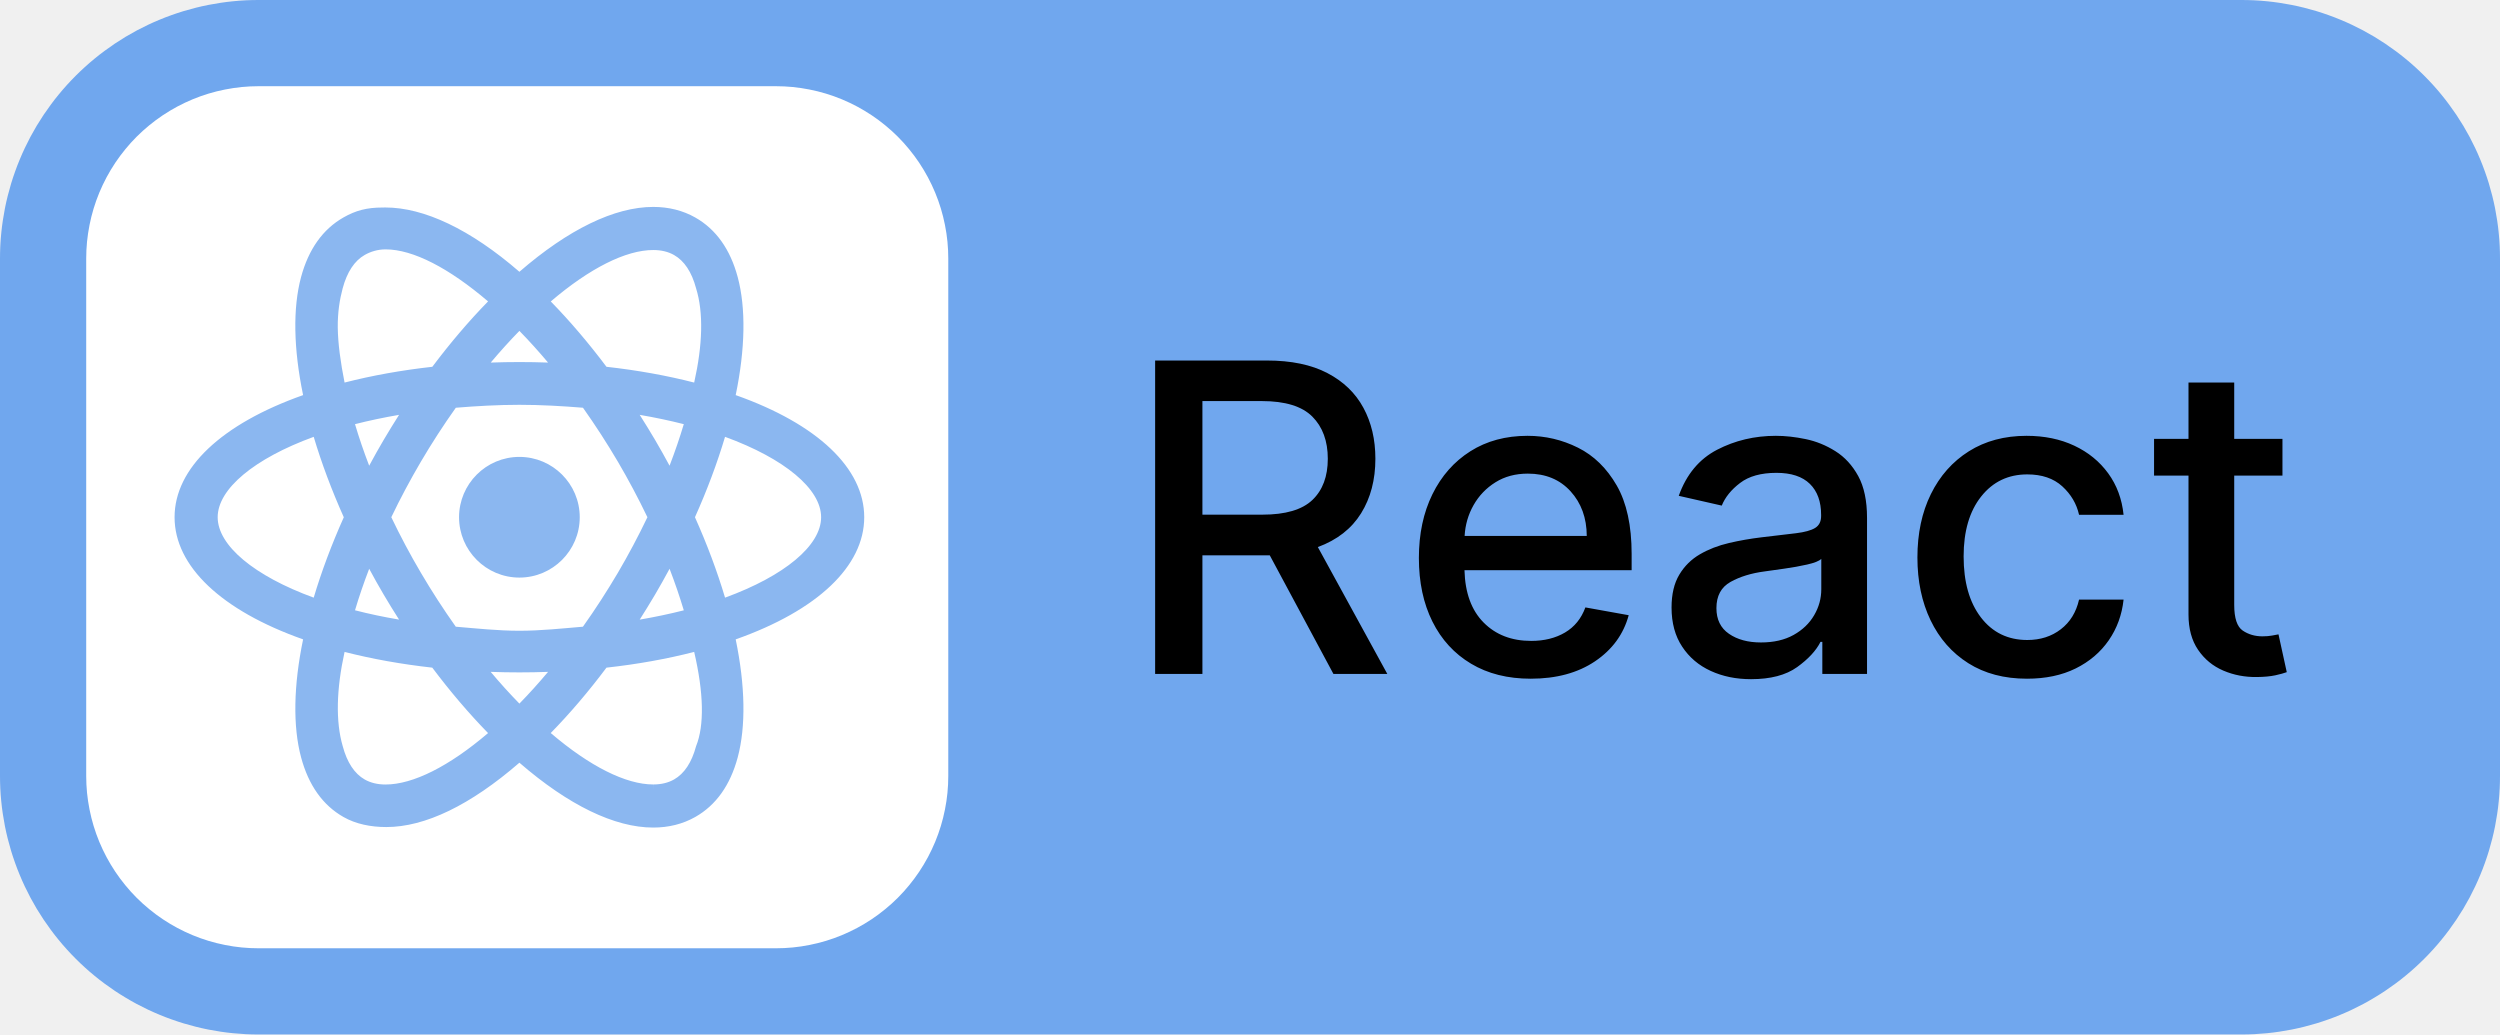
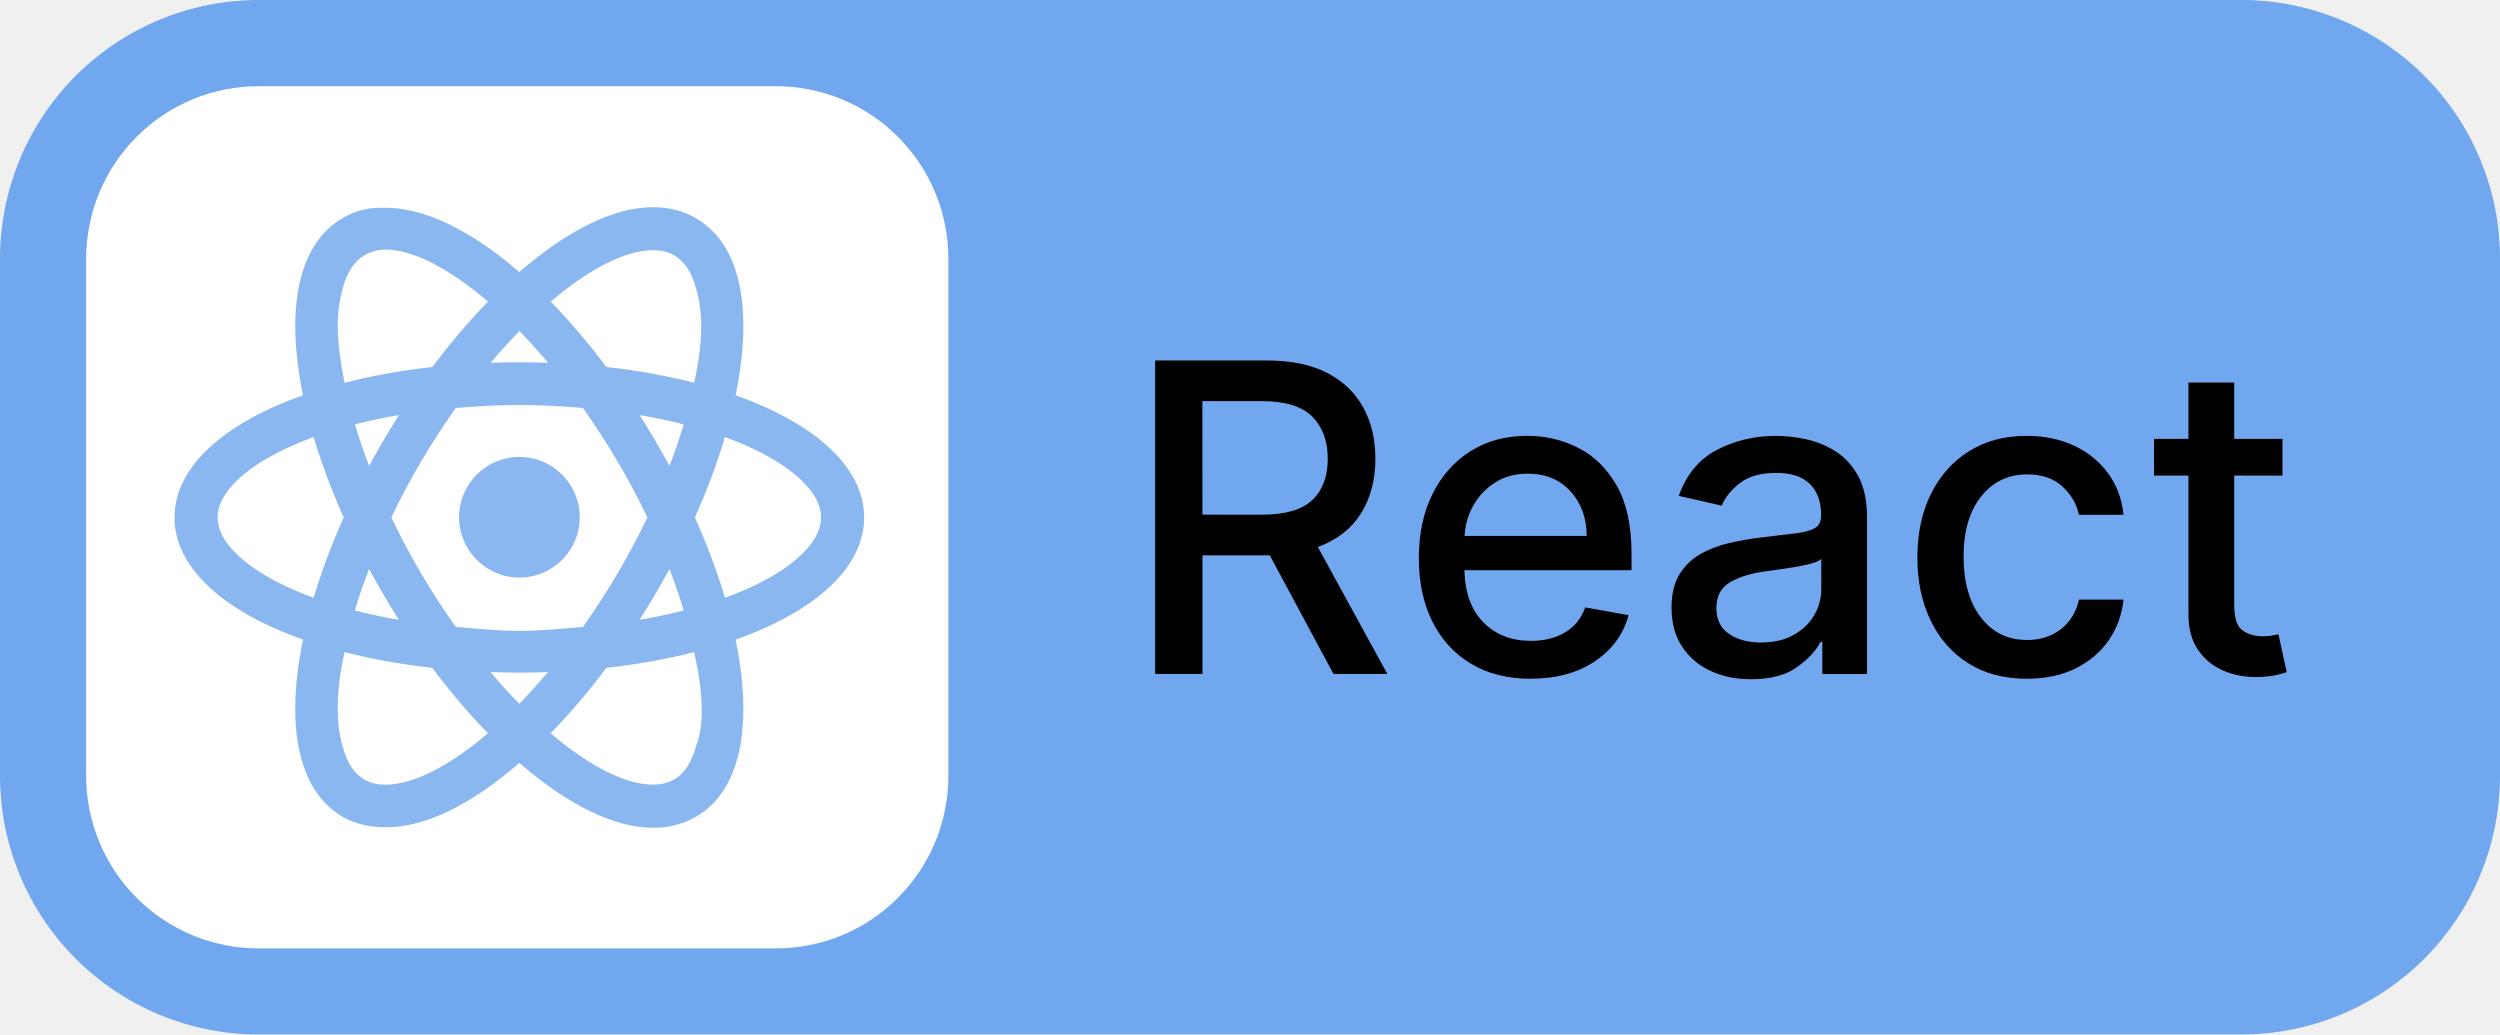
- <svg xmlns="http://www.w3.org/2000/svg" xmlns:xlink="http://www.w3.org/1999/xlink" width="58px" height="24px" viewBox="0 0 58 24" version="1.1">
-   <defs>
-     <path d="M0 0L16 0L16 16L0 16L0 0Z" id="path_1" />
-     <clipPath id="mask_1">
-       <use xlink:href="#path_1" />
-     </clipPath>
-   </defs>
-   <g id="Group-53">
-     <g id="Group-46-Copy-5">
-       <path d="M5.999 0L52.001 0Q52.148 0 52.295 0.007Q52.442 0.014 52.589 0.029Q52.736 0.043 52.881 0.065Q53.027 0.087 53.171 0.115Q53.316 0.144 53.459 0.18Q53.602 0.216 53.742 0.258Q53.883 0.301 54.022 0.351Q54.161 0.4 54.297 0.457Q54.433 0.513 54.566 0.576Q54.699 0.639 54.829 0.708Q54.959 0.778 55.085 0.853Q55.211 0.929 55.334 1.011Q55.456 1.093 55.575 1.181Q55.693 1.268 55.807 1.362Q55.921 1.455 56.03 1.554Q56.139 1.653 56.243 1.757Q56.347 1.861 56.446 1.97Q56.545 2.079 56.638 2.193Q56.732 2.307 56.819 2.425Q56.907 2.544 56.989 2.666Q57.071 2.789 57.147 2.915Q57.222 3.041 57.292 3.171Q57.361 3.301 57.424 3.434Q57.487 3.567 57.543 3.703Q57.6 3.839 57.649 3.978Q57.699 4.117 57.742 4.258Q57.784 4.399 57.82 4.541Q57.856 4.684 57.885 4.829Q57.913 4.973 57.935 5.119Q57.957 5.264 57.971 5.411Q57.986 5.558 57.993 5.705Q58 5.852 58 5.999L58 18.001Q58 18.148 57.993 18.295Q57.986 18.442 57.971 18.589Q57.957 18.736 57.935 18.881Q57.913 19.027 57.885 19.171Q57.856 19.316 57.82 19.459Q57.784 19.602 57.742 19.742Q57.699 19.883 57.649 20.022Q57.6 20.161 57.543 20.297Q57.487 20.433 57.424 20.566Q57.361 20.699 57.292 20.829Q57.222 20.959 57.147 21.085Q57.071 21.211 56.989 21.334Q56.907 21.456 56.819 21.575Q56.732 21.693 56.638 21.807Q56.545 21.921 56.446 22.03Q56.347 22.139 56.243 22.243Q56.139 22.347 56.03 22.446Q55.921 22.545 55.807 22.638Q55.693 22.732 55.575 22.819Q55.456 22.907 55.334 22.989Q55.211 23.071 55.085 23.146Q54.959 23.222 54.829 23.292Q54.699 23.361 54.566 23.424Q54.433 23.487 54.297 23.543Q54.161 23.6 54.022 23.649Q53.883 23.699 53.742 23.742Q53.602 23.784 53.459 23.82Q53.316 23.856 53.171 23.885Q53.027 23.913 52.881 23.935Q52.736 23.957 52.589 23.971Q52.442 23.985 52.295 23.993Q52.148 24 52.001 24L5.999 24Q5.852 24 5.705 23.993Q5.558 23.985 5.411 23.971Q5.264 23.957 5.119 23.935Q4.973 23.913 4.829 23.885Q4.684 23.856 4.541 23.82Q4.399 23.784 4.258 23.742Q4.117 23.699 3.978 23.649Q3.839 23.6 3.703 23.543Q3.567 23.487 3.434 23.424Q3.301 23.361 3.171 23.292Q3.041 23.222 2.915 23.146Q2.789 23.071 2.666 22.989Q2.544 22.907 2.425 22.819Q2.307 22.732 2.193 22.638Q2.079 22.545 1.97 22.446Q1.861 22.347 1.757 22.243Q1.653 22.139 1.554 22.03Q1.455 21.921 1.362 21.807Q1.268 21.693 1.181 21.575Q1.093 21.456 1.011 21.334Q0.929 21.211 0.853 21.085Q0.778 20.959 0.708 20.829Q0.639 20.699 0.576 20.566Q0.513 20.433 0.457 20.297Q0.4 20.161 0.351 20.022Q0.301 19.883 0.258 19.742Q0.216 19.602 0.18 19.459Q0.144 19.316 0.115 19.171Q0.087 19.027 0.065 18.881Q0.043 18.736 0.029 18.589Q0.014 18.442 0.007 18.295Q0 18.148 0 18.001L0 5.999Q0 5.852 0.007 5.705Q0.014 5.558 0.029 5.411Q0.043 5.264 0.065 5.119Q0.087 4.973 0.115 4.829Q0.144 4.684 0.18 4.541Q0.216 4.399 0.258 4.258Q0.301 4.117 0.351 3.978Q0.4 3.839 0.457 3.703Q0.513 3.567 0.576 3.434Q0.639 3.301 0.708 3.171Q0.778 3.041 0.853 2.915Q0.929 2.789 1.011 2.666Q1.093 2.544 1.181 2.425Q1.268 2.307 1.362 2.193Q1.455 2.079 1.554 1.97Q1.653 1.861 1.757 1.757Q1.861 1.653 1.97 1.554Q2.079 1.455 2.193 1.362Q2.307 1.268 2.425 1.181Q2.544 1.093 2.666 1.011Q2.789 0.929 2.915 0.853Q3.041 0.778 3.171 0.708Q3.301 0.639 3.434 0.576Q3.567 0.513 3.703 0.457Q3.839 0.4 3.978 0.351Q4.117 0.301 4.258 0.258Q4.399 0.216 4.541 0.18Q4.684 0.144 4.829 0.115Q4.973 0.087 5.119 0.065Q5.264 0.043 5.411 0.029Q5.558 0.014 5.705 0.007Q5.852 0 5.999 0Z" id="Rectangle" fill="#70A7EE" fill-rule="evenodd" stroke="none" />
-       <path d="M5.999 2L18.001 2Q18.198 2 18.393 2.019Q18.588 2.039 18.781 2.077Q18.974 2.115 19.162 2.172Q19.35 2.229 19.531 2.304Q19.713 2.38 19.886 2.472Q20.059 2.565 20.223 2.674Q20.386 2.783 20.538 2.908Q20.69 3.032 20.829 3.171Q20.968 3.31 21.092 3.462Q21.217 3.614 21.326 3.777Q21.435 3.941 21.528 4.114Q21.62 4.287 21.696 4.469Q21.771 4.65 21.828 4.838Q21.885 5.026 21.923 5.219Q21.962 5.412 21.981 5.607Q22 5.803 22 5.999L22 18.001Q22 18.198 21.981 18.393Q21.962 18.588 21.923 18.781Q21.885 18.974 21.828 19.162Q21.771 19.35 21.696 19.531Q21.62 19.713 21.528 19.886Q21.435 20.059 21.326 20.223Q21.217 20.386 21.092 20.538Q20.968 20.69 20.829 20.829Q20.69 20.968 20.538 21.092Q20.386 21.217 20.223 21.326Q20.059 21.435 19.886 21.528Q19.713 21.62 19.531 21.696Q19.35 21.771 19.162 21.828Q18.974 21.885 18.781 21.923Q18.588 21.962 18.393 21.981Q18.198 22 18.001 22L5.999 22Q5.803 22 5.607 21.981Q5.412 21.962 5.219 21.923Q5.026 21.885 4.838 21.828Q4.65 21.771 4.469 21.696Q4.287 21.62 4.114 21.528Q3.941 21.435 3.777 21.326Q3.614 21.217 3.462 21.092Q3.31 20.968 3.171 20.829Q3.032 20.69 2.908 20.538Q2.783 20.386 2.674 20.223Q2.565 20.059 2.472 19.886Q2.38 19.713 2.304 19.531Q2.229 19.35 2.172 19.162Q2.115 18.974 2.077 18.781Q2.039 18.588 2.019 18.393Q2 18.198 2 18.001L2 5.999Q2 5.803 2.019 5.607Q2.039 5.412 2.077 5.219Q2.115 5.026 2.172 4.838Q2.229 4.65 2.304 4.469Q2.38 4.287 2.472 4.114Q2.565 3.941 2.674 3.777Q2.783 3.614 2.908 3.462Q3.032 3.31 3.171 3.171Q3.31 3.032 3.462 2.908Q3.614 2.783 3.777 2.674Q3.941 2.565 4.114 2.472Q4.287 2.38 4.469 2.304Q4.65 2.229 4.838 2.172Q5.026 2.115 5.219 2.077Q5.412 2.039 5.607 2.019Q5.803 2 5.999 2Z" id="Rectangle-2" fill="#FFFFFF" fill-rule="evenodd" stroke="none" />
-       <g id="React" transform="translate(26 6)">
-         <path d="M0.799 9.636L0.799 2.364L3.391 2.364Q4.237 2.364 4.794 2.655Q5.352 2.946 5.63 3.459Q5.909 3.972 5.909 4.643Q5.909 5.375 5.577 5.909Q5.245 6.444 4.574 6.692L6.186 9.636L4.936 9.636L3.459 6.884L1.896 6.884L1.896 9.636L0.799 9.636ZM26.953 5.034L26.953 4.182L25.834 4.182L25.834 2.875L24.773 2.875L24.773 4.182L23.974 4.182L23.974 5.034L24.773 5.034L24.773 8.255Q24.773 8.749 24.995 9.075Q25.217 9.402 25.581 9.558Q25.945 9.714 26.364 9.707Q26.616 9.704 26.788 9.667Q26.96 9.629 27.053 9.594L26.861 8.717Q26.808 8.727 26.712 8.745Q26.616 8.763 26.488 8.763Q26.229 8.763 26.032 8.63Q25.834 8.496 25.834 8.035L25.834 5.034L26.953 5.034ZM1.896 5.94L3.288 5.94Q4.091 5.94 4.448 5.599Q4.805 5.258 4.805 4.643Q4.805 4.026 4.446 3.665Q4.087 3.305 3.274 3.305L1.896 3.305L1.896 5.94ZM9.513 9.746Q8.711 9.746 8.129 9.398Q7.546 9.05 7.232 8.42Q6.918 7.79 6.918 6.945Q6.918 6.107 7.232 5.467Q7.546 4.828 8.113 4.469Q8.679 4.111 9.439 4.111Q10.057 4.111 10.609 4.386Q11.161 4.661 11.508 5.263Q11.854 5.865 11.854 6.852L11.854 7.229L7.976 7.229Q7.997 8.017 8.42 8.443Q8.842 8.869 9.524 8.869Q9.979 8.869 10.309 8.674Q10.639 8.479 10.781 8.092L11.786 8.273Q11.605 8.937 11.005 9.342Q10.405 9.746 9.513 9.746ZM13.688 9.565Q14.105 9.757 14.624 9.757Q15.302 9.757 15.693 9.477Q16.083 9.196 16.236 8.891L16.278 8.891L16.278 9.636L17.315 9.636L17.315 6.014Q17.315 5.418 17.111 5.045Q16.907 4.672 16.582 4.468Q16.257 4.263 15.891 4.187Q15.526 4.111 15.199 4.111Q14.46 4.111 13.837 4.434Q13.214 4.757 12.947 5.503L13.945 5.73Q14.062 5.439 14.37 5.205Q14.677 4.97 15.213 4.97Q15.728 4.97 15.989 5.226Q16.25 5.482 16.25 5.947L16.25 5.972Q16.25 6.163 16.11 6.249Q15.97 6.334 15.666 6.371Q15.362 6.408 14.872 6.465Q14.485 6.511 14.112 6.598Q13.739 6.685 13.439 6.859Q13.139 7.033 12.96 7.332Q12.78 7.63 12.78 8.095Q12.78 8.631 13.026 9.002Q13.271 9.374 13.688 9.565ZM21.026 9.746Q20.234 9.746 19.664 9.386Q19.095 9.026 18.789 8.39Q18.484 7.754 18.484 6.934Q18.484 6.099 18.796 5.464Q19.109 4.828 19.679 4.469Q20.249 4.111 21.016 4.111Q21.637 4.111 22.124 4.34Q22.61 4.569 22.91 4.981Q23.21 5.393 23.267 5.943L22.234 5.943Q22.148 5.56 21.845 5.283Q21.541 5.006 21.033 5.006Q20.369 5.006 19.963 5.519Q19.556 6.032 19.556 6.909Q19.556 7.8 19.957 8.324Q20.359 8.848 21.033 8.848Q21.488 8.848 21.811 8.599Q22.134 8.351 22.234 7.911L23.267 7.911Q23.21 8.44 22.923 8.855Q22.635 9.271 22.154 9.509Q21.673 9.746 21.026 9.746ZM7.979 6.433L10.813 6.433Q10.81 5.808 10.437 5.398Q10.064 4.988 9.446 4.988Q9.016 4.988 8.695 5.189Q8.374 5.389 8.187 5.718Q8.001 6.046 7.979 6.433ZM15.611 8.731Q15.298 8.905 14.854 8.905Q14.403 8.905 14.112 8.704Q13.821 8.504 13.821 8.109Q13.821 7.683 14.149 7.5Q14.478 7.317 14.94 7.257Q15.114 7.232 15.394 7.193Q15.675 7.154 15.927 7.097Q16.179 7.04 16.254 6.966L16.254 7.669Q16.254 7.992 16.088 8.274Q15.923 8.557 15.611 8.731Z" />
-       </g>
-     </g>
-     <g id="React-icon-2" transform="translate(4.050049 4)">
-       <path d="M0 0L16 0L16 16L0 16L0 0Z" id="Background" fill="none" fill-rule="evenodd" stroke="none" />
-       <g clip-path="url(#mask_1)">
-         <path d="M9.3 8C9.3 8.719 8.719 9.3 8 9.3C7.281 9.3 6.7 8.719 6.7 8C6.7 7.281 7.281 6.7 8 6.7C8.719 6.7 9.3 7.281 9.3 8L9.3 8Z" id="Shape" fill="#8BB7F0" fill-rule="evenodd" stroke="none" />
-         <path d="M8 9.4C7.228 9.4 6.6 8.772 6.6 8C6.6 7.228 7.228 6.6 8 6.6C8.772 6.6 9.4 7.228 9.4 8C9.4 8.772 8.772 9.4 8 9.4L8 9.4ZM8 6.8C7.338 6.8 6.8 7.338 6.8 8C6.8 8.662 7.338 9.2 8 9.2C8.662 9.2 9.2 8.662 9.2 8C9.2 7.338 8.662 6.8 8 6.8L8 6.8Z" id="Shape" fill="#8BB7F0" fill-rule="evenodd" stroke="none" />
-         <g id="Group" transform="translate(0 0.8005371)">
-           <path d="M4.895 14.3C4.553 14.3 4.241 14.222 3.968 14.067C3.512 13.809 3.197 13.363 3.031 12.743C2.838 12.022 2.861 11.064 3.098 9.968C1.191 9.312 0.1 8.306 0.1 7.199C0.1 6.093 1.191 5.087 3.097 4.431C2.861 3.335 2.838 2.377 3.031 1.656C3.197 1.036 3.512 0.59 3.968 0.332C4.24 0.177 4.552 0.099 4.894 0.099C5.772 0.099 6.872 0.645 8 1.638C9.128 0.646 10.229 0.1 11.105 0.1C11.447 0.1 11.759 0.179 12.032 0.333C12.487 0.591 12.802 1.036 12.968 1.655C13.162 2.376 13.138 3.335 12.902 4.431C14.809 5.087 15.9 6.093 15.9 7.199C15.9 8.306 14.809 9.312 12.902 9.968C13.138 11.064 13.161 12.022 12.968 12.743C12.802 13.363 12.487 13.808 12.032 14.066C11.759 14.22 11.448 14.299 11.106 14.299C10.228 14.299 9.128 13.753 8 12.761C6.872 13.754 5.772 14.3 4.895 14.3L4.895 14.3ZM3.867 10.201C3.669 11.144 3.647 11.95 3.804 12.536C3.913 12.942 4.1 13.223 4.363 13.371C4.514 13.457 4.693 13.5 4.895 13.5C5.574 13.5 6.467 13.044 7.419 12.213C6.942 11.732 6.476 11.189 6.033 10.595C5.267 10.511 4.539 10.379 3.867 10.201L3.867 10.201ZM8.581 12.212C9.533 13.043 10.427 13.499 11.105 13.499C11.308 13.499 11.487 13.455 11.638 13.37C11.899 13.222 12.087 12.941 12.195 12.537C12.352 11.95 12.33 11.144 12.132 10.201C11.46 10.379 10.731 10.512 9.965 10.595C9.523 11.189 9.058 11.732 8.581 12.212L8.581 12.212ZM7.113 10.678C7.404 11.033 7.701 11.365 8 11.666C8.298 11.365 8.596 11.033 8.886 10.678C8.588 10.692 8.291 10.699 8 10.699C7.709 10.699 7.412 10.692 7.113 10.678L7.113 10.678ZM6.47 9.835C6.969 9.878 7.483 9.899 8 9.899C8.517 9.899 9.031 9.878 9.529 9.835C9.826 9.419 10.11 8.982 10.372 8.536C10.626 8.105 10.864 7.656 11.081 7.199C10.865 6.744 10.626 6.294 10.372 5.862C10.111 5.418 9.827 4.981 9.529 4.563C9.031 4.521 8.517 4.499 8 4.499C7.482 4.499 6.968 4.521 6.471 4.564C6.173 4.981 5.889 5.418 5.627 5.863C5.373 6.294 5.134 6.744 4.918 7.2C5.134 7.655 5.372 8.104 5.627 8.537C5.887 8.98 6.171 9.416 6.47 9.835L6.47 9.835ZM11.498 8.155C11.357 8.424 11.211 8.688 11.061 8.942C10.911 9.198 10.75 9.456 10.584 9.709C11.059 9.636 11.513 9.542 11.938 9.429C11.82 9.019 11.672 8.592 11.498 8.155L11.498 8.155ZM4.061 9.429C4.486 9.542 4.94 9.636 5.414 9.709C5.247 9.454 5.087 9.196 4.937 8.942C4.788 8.689 4.642 8.425 4.501 8.156C4.327 8.591 4.18 9.018 4.061 9.429L4.061 9.429ZM11.963 7.199C12.269 7.878 12.518 8.548 12.705 9.195C14.185 8.674 15.1 7.914 15.1 7.199C15.1 6.485 14.185 5.725 12.705 5.204C12.518 5.851 12.269 6.521 11.963 7.199L11.963 7.199ZM3.294 5.204C1.815 5.725 0.9 6.485 0.9 7.199C0.9 7.914 1.815 8.674 3.295 9.195C3.482 8.548 3.731 7.877 4.036 7.2C3.73 6.522 3.481 5.852 3.294 5.204L3.294 5.204ZM4.061 4.97C4.179 5.381 4.327 5.808 4.501 6.243C4.641 5.975 4.788 5.711 4.937 5.457C5.088 5.201 5.248 4.944 5.415 4.69C4.94 4.763 4.486 4.857 4.061 4.97L4.061 4.97ZM10.584 4.69C10.752 4.945 10.912 5.202 11.062 5.457C11.211 5.71 11.357 5.974 11.499 6.243C11.672 5.808 11.82 5.381 11.939 4.97C11.513 4.857 11.059 4.763 10.584 4.69L10.584 4.69ZM4.894 0.899C4.692 0.899 4.513 0.942 4.363 1.028C4.1 1.176 3.912 1.457 3.804 1.863C3.647 2.45 3.669 3.255 3.867 4.198C4.539 4.02 5.268 3.887 6.034 3.804C6.477 3.21 6.943 2.667 7.419 2.187C6.467 1.355 5.573 0.899 4.894 0.899L4.894 0.899ZM9.966 3.804C10.732 3.887 11.46 4.02 12.132 4.198C12.331 3.255 12.353 2.449 12.195 1.862C12.087 1.458 11.899 1.177 11.637 1.029C11.487 0.943 11.308 0.9 11.105 0.9C10.427 0.9 9.533 1.356 8.581 2.187C9.057 2.666 9.523 3.21 9.966 3.804L9.966 3.804ZM8 3.699C8.291 3.699 8.588 3.707 8.886 3.721C8.596 3.366 8.299 3.035 8 2.733C7.701 3.035 7.404 3.366 7.114 3.721C7.412 3.707 7.709 3.699 8 3.699L8 3.699Z" id="Shape" fill="#8BB7F0" fill-rule="evenodd" stroke="none" />
-           <path d="M4.894 0.199C5.793 0.199 6.893 0.781 8.001 1.772C9.108 0.782 10.207 0.2 11.105 0.2C11.43 0.2 11.725 0.274 11.983 0.42C12.414 0.664 12.713 1.089 12.872 1.681C13.087 2.465 13.042 3.429 12.785 4.497C14.629 5.113 15.8 6.086 15.8 7.199C15.8 8.313 14.629 9.285 12.785 9.902C13.053 11.056 13.098 12.047 12.872 12.718C12.713 13.31 12.414 13.734 11.983 13.979C11.725 14.125 11.491 14.199 11.167 14.199C11.166 14.199 11.083 14.199 11.083 14.199C10.185 14.199 9.107 13.617 8 12.627C6.893 13.618 5.793 14.2 4.895 14.2C4.57 14.2 4.275 14.126 4.017 13.98C3.586 13.735 3.286 13.31 3.128 12.717C2.89 11.974 2.938 10.997 3.215 9.902C1.37 9.285 0.2 8.313 0.2 7.199C0.2 6.086 1.37 5.114 3.214 4.497C3.077 3.885 2.989 3.317 2.986 2.799C2.984 2.39 3.04 2.01 3.128 1.681C3.286 1.088 3.586 0.663 4.017 0.419C4.274 0.273 4.57 0.199 4.894 0.199M3.792 4.322C4.487 4.131 5.259 3.987 6.088 3.899C6.565 3.257 7.063 2.68 7.565 2.182C6.591 1.313 5.642 0.799 4.894 0.799C4.674 0.799 4.479 0.846 4.313 0.94C4.027 1.103 3.823 1.404 3.707 1.837C3.536 2.477 3.575 3.343 3.792 4.322M12.208 4.322C12.425 3.342 12.464 2.477 12.292 1.836C12.177 1.405 11.973 1.104 11.687 0.942C11.521 0.848 11.325 0.8 11.105 0.8C10.358 0.8 9.41 1.314 8.436 2.182C8.938 2.68 9.436 3.257 9.912 3.899C10.74 3.987 11.512 4.131 12.208 4.322M6.895 3.833C7.256 3.811 7.617 3.793 7.993 3.793C8.369 3.793 8.744 3.811 9.104 3.833C8.743 3.377 8.372 2.96 8 2.592C7.629 2.96 7.257 3.377 6.895 3.833M8 9.999C8.552 9.999 9.081 9.975 9.584 9.931C9.887 9.508 10.181 9.058 10.458 8.587C10.729 8.127 10.973 7.662 11.192 7.199C10.973 6.737 10.729 6.272 10.458 5.812C10.181 5.341 9.888 4.892 9.584 4.468C9.081 4.424 8.552 4.399 8 4.399C7.448 4.399 6.919 4.424 6.416 4.468C6.112 4.891 5.818 5.341 5.541 5.812C5.27 6.272 5.026 6.737 4.807 7.2C5.026 7.662 5.27 8.127 5.541 8.587C5.818 9.058 6.111 9.507 6.415 9.931C6.918 9.975 7.447 9.999 8 9.999M11.509 6.482C11.734 5.94 11.92 5.408 12.062 4.899C11.552 4.759 10.988 4.643 10.377 4.558C10.582 4.863 10.783 5.18 10.975 5.508C11.166 5.831 11.343 6.157 11.509 6.482M4.49 6.482C4.655 6.157 4.833 5.832 5.023 5.508C5.216 5.18 5.417 4.864 5.622 4.558C5.011 4.643 4.447 4.759 3.937 4.9C4.079 5.408 4.265 5.94 4.49 6.482M12.638 9.324C14.253 8.777 15.2 7.973 15.2 7.199C15.2 6.426 14.253 5.622 12.638 5.075C12.447 5.756 12.184 6.472 11.854 7.199C12.184 7.927 12.447 8.643 12.638 9.324M3.362 9.324C3.552 8.643 3.815 7.927 4.146 7.2C3.815 6.472 3.552 5.756 3.362 5.075C1.747 5.623 0.8 6.426 0.8 7.199C0.8 7.973 1.747 8.776 3.362 9.324M10.377 9.841C10.988 9.756 11.552 9.64 12.062 9.499C11.92 8.991 11.734 8.459 11.509 7.917C11.343 8.242 11.166 8.567 10.975 8.891C10.783 9.219 10.582 9.535 10.377 9.841M5.622 9.841C5.416 9.535 5.216 9.219 5.023 8.891C4.833 8.568 4.655 8.242 4.49 7.917C4.265 8.459 4.079 8.991 3.937 9.499C4.447 9.64 5.011 9.756 5.622 9.841M4.895 13.6C5.643 13.6 6.591 13.086 7.565 12.217C7.063 11.719 6.564 11.142 6.088 10.5C5.259 10.412 4.487 10.268 3.792 10.077C3.575 11.056 3.536 11.922 3.708 12.562C3.823 12.994 4.027 13.296 4.314 13.458C4.479 13.552 4.675 13.6 4.895 13.6M11.105 13.599L11.105 13.599C11.325 13.599 11.521 13.551 11.687 13.457C11.973 13.295 12.176 12.994 12.292 12.562C12.463 11.922 12.424 11.056 12.207 10.077C11.512 10.268 10.74 10.412 9.911 10.5C9.435 11.142 8.937 11.719 8.435 12.217C9.409 13.085 10.358 13.599 11.105 13.599M8 11.807C8.371 11.439 8.743 11.022 9.104 10.566C8.744 10.588 8.393 10.633 8.017 10.633C7.64 10.633 7.255 10.588 6.895 10.566C7.257 11.022 7.628 11.439 8 11.807M4.823 0.014C4.463 0.014 4.206 0.081 3.919 0.244C3.439 0.517 3.108 0.983 2.934 1.63C2.742 2.347 2.759 3.29 2.982 4.366C1.084 5.037 0 6.064 0 7.199C0 8.335 1.084 9.362 2.982 10.033C2.759 11.109 2.743 12.052 2.935 12.769C3.108 13.416 3.439 13.882 3.919 14.154C4.207 14.318 4.553 14.387 4.913 14.387C5.81 14.387 6.863 13.88 8 12.894C9.137 13.879 10.208 14.399 11.105 14.399C11.465 14.399 11.793 14.316 12.081 14.153C12.561 13.881 12.892 13.416 13.065 12.77C13.257 12.052 13.24 11.109 13.018 10.033C14.916 9.362 16 8.335 16 7.199C16 6.064 14.916 5.037 13.018 4.366C13.241 3.29 13.257 2.347 13.065 1.629C12.892 0.983 12.561 0.518 12.081 0.246C11.793 0.083 11.465 0 11.105 0C10.208 0 9.137 0.52 8 1.505C6.863 0.519 5.787 0.013 4.89 0.013L4.823 0.014L4.823 0.014ZM3.944 4.075C3.852 3.61 3.79 3.174 3.786 2.792C3.783 2.448 3.83 2.149 3.9 1.888C4.002 1.51 4.174 1.249 4.412 1.114C4.547 1.037 4.712 0.985 4.897 0.985C5.533 0.985 6.37 1.421 7.273 2.192C6.829 2.647 6.395 3.156 5.98 3.709C5.263 3.789 4.579 3.912 3.944 4.075L3.944 4.075L3.944 4.075ZM8.728 2.193C9.631 1.422 10.47 1 11.105 1C11.29 1 11.453 1.039 11.588 1.116C11.826 1.251 11.998 1.51 12.099 1.888C12.274 2.452 12.251 3.201 12.055 4.075C11.42 3.912 10.737 3.789 10.02 3.709C9.605 3.156 9.171 2.647 8.728 2.193L8.728 2.193L8.728 2.193ZM7.335 3.611C7.554 3.351 7.776 3.105 8 2.876C8.224 3.105 8.446 3.351 8.665 3.611C8.442 3.603 8.219 3.599 8 3.599C7.781 3.599 7.559 3.603 7.335 3.611L7.335 3.611L7.335 3.611ZM6.525 4.659C7.006 4.62 7.502 4.591 8 4.591C8.498 4.591 8.994 4.62 9.475 4.659C9.761 5.063 10.034 5.485 10.286 5.913C10.53 6.329 10.76 6.761 10.97 7.199C10.76 7.638 10.53 8.07 10.286 8.486C10.033 8.914 9.761 9.336 9.474 9.739C8.994 9.779 8.498 9.833 8 9.833C7.501 9.833 7.006 9.779 6.524 9.739C6.238 9.336 5.965 8.914 5.713 8.485C5.468 8.07 5.238 7.638 5.028 7.199C5.238 6.761 5.469 6.329 5.713 5.913C5.965 5.484 6.238 5.063 6.525 4.659L6.525 4.659L6.525 4.659ZM11.484 6.004C11.375 5.801 11.262 5.601 11.148 5.406C11.034 5.212 10.914 5.018 10.791 4.824C11.146 4.885 11.488 4.957 11.814 5.04C11.72 5.354 11.61 5.676 11.484 6.004L11.484 6.004L11.484 6.004ZM4.186 5.04C4.511 4.957 4.854 4.885 5.208 4.824C5.085 5.018 4.965 5.212 4.851 5.406C4.737 5.6 4.624 5.8 4.515 6.004C4.389 5.676 4.279 5.354 4.186 5.04L4.186 5.04L4.186 5.04ZM12.073 7.199C12.356 6.567 12.59 5.941 12.771 5.334C14.152 5.838 15 6.544 15 7.199C15 7.855 14.152 8.561 12.771 9.065C12.59 8.458 12.356 7.832 12.073 7.199L12.073 7.199L12.073 7.199ZM3.228 9.065C1.848 8.561 1 7.855 1 7.199C1 6.544 1.848 5.838 3.228 5.334C3.409 5.941 3.643 6.567 3.926 7.2C3.643 7.832 3.409 8.458 3.228 9.065L3.228 9.065L3.228 9.065ZM10.791 9.575C10.914 9.381 11.034 9.186 11.148 8.993C11.262 8.798 11.375 8.598 11.484 8.395C11.61 8.723 11.72 9.045 11.814 9.359C11.488 9.442 11.145 9.514 10.791 9.575L10.791 9.575L10.791 9.575ZM4.186 9.358C4.279 9.045 4.389 8.723 4.515 8.395C4.624 8.599 4.737 8.799 4.851 8.993C4.965 9.186 5.084 9.381 5.208 9.574C4.853 9.514 4.511 9.442 4.186 9.358L4.186 9.358L4.186 9.358ZM4.895 13.4C4.71 13.4 4.548 13.361 4.412 13.284C4.174 13.149 4.002 12.889 3.901 12.51C3.735 11.941 3.753 11.192 3.944 10.324C4.58 10.487 5.263 10.609 5.979 10.689C6.394 11.242 6.829 11.752 7.273 12.207C6.37 12.978 5.531 13.4 4.895 13.4L4.895 13.4L4.895 13.4L4.895 13.4ZM10.02 10.689C10.736 10.61 11.42 10.487 12.055 10.324C12.276 11.272 12.294 12.028 12.099 12.511C11.998 12.888 11.826 13.148 11.588 13.283C11.453 13.36 11.29 13.399 11.106 13.399L11.106 13.599L11.105 13.399C10.469 13.399 9.63 12.977 8.727 12.206C9.171 11.752 9.605 11.243 10.02 10.689L10.02 10.689L10.02 10.689ZM8 11.523C7.776 11.294 7.553 11.048 7.334 10.787C7.558 10.795 7.781 10.799 8 10.799C8.219 10.799 8.442 10.795 8.665 10.787C8.446 11.048 8.224 11.294 8 11.523L8 11.523L8 11.523Z" id="Shape" fill="#8BB7F0" fill-rule="evenodd" stroke="none" />
-         </g>
+ <svg xmlns="http://www.w3.org/2000/svg" height="24" viewBox="0 0 58 24" width="58">
+   <clipPath id="a">
+     <path d="m0 0h16v16h-16z" />
+   </clipPath>
+   <path d="m5.999 0h46.002q.147 0 .294.007.147.007.294.022.147.014.292.036.146.022.29.05.144.029.287.065.143.036.284.079.141.043.28.092.139.05.275.106.136.056.269.119.133.063.263.132.13.069.256.145.126.076.249.158.122.082.241.17.118.088.232.181.114.093.223.192.109.099.213.203.104.104.203.213.099.109.192.223.093.114.181.232.088.118.17.241.082.122.158.249.076.126.145.256.07.13.132.263.063.133.119.269.056.136.106.275.05.139.092.28.043.141.079.284.036.143.065.287.029.144.05.29.022.146.036.292.014.147.022.294.007.147.007.294v12.002q0 .147-.007.294-.007.147-.022.294-.014.147-.036.292-.022.146-.05.29-.029.144-.065.287-.036.143-.079.284-.043.141-.092.28-.05.139-.106.275-.056.136-.119.269-.063.133-.132.263-.069.13-.145.256-.076.126-.158.249-.082.122-.17.241-.088.118-.181.232-.093.114-.192.223-.099.109-.203.213-.104.104-.213.203-.109.099-.223.192-.114.093-.232.181-.118.088-.241.17-.122.082-.249.158-.126.076-.256.145-.13.07-.263.132-.133.063-.269.119-.136.056-.275.106-.139.05-.28.092-.141.043-.284.079-.143.036-.287.065-.144.029-.29.05-.146.022-.292.036-.147.014-.294.022-.147.007-.294.007h-46.002q-.147 0-.294-.007-.147-.007-.294-.022-.147-.014-.292-.036-.146-.022-.29-.05-.144-.029-.287-.065-.143-.036-.284-.079-.141-.043-.28-.092-.139-.05-.275-.106-.136-.056-.269-.119-.133-.063-.263-.132-.13-.069-.256-.145-.126-.076-.249-.158-.122-.082-.241-.17-.118-.088-.232-.181-.114-.093-.223-.192-.109-.099-.213-.203-.104-.104-.203-.213-.099-.109-.192-.223-.093-.114-.181-.232-.088-.118-.17-.241-.082-.122-.158-.249-.076-.126-.145-.256-.069-.13-.132-.263-.063-.133-.119-.269-.056-.136-.106-.275-.05-.139-.092-.28-.043-.141-.079-.284-.036-.143-.065-.287-.029-.144-.05-.29-.022-.146-.036-.292-.014-.147-.022-.294-.007-.147-.007-.294v-12.002q0-.147.007-.294.007-.147.022-.294.014-.147.036-.292.022-.146.05-.29.029-.144.065-.287.036-.143.079-.284.043-.141.092-.28.05-.139.106-.275.056-.136.119-.269.063-.133.132-.263.069-.13.145-.256.076-.126.158-.249.082-.122.17-.241.088-.118.181-.232.093-.114.192-.223.099-.109.203-.213.104-.104.213-.203.109-.099.223-.192.114-.093.232-.181.118-.088.241-.17.122-.082.249-.158.126-.076.256-.145.13-.069.263-.132.133-.063.269-.119.136-.056.275-.106.139-.05.28-.092.141-.043.284-.079.143-.036.287-.065.144-.029.29-.05.146-.022.292-.036.147-.014.294-.022.147-.007.294-.007z" fill="#70a7ee" fill-rule="evenodd" />
+   <path d="m5.999 2h12.002q.197 0 .392.019.196.019.388.058.193.038.381.095.188.057.37.132.181.075.355.168.173.093.337.202.163.109.315.234.152.125.291.264.139.139.264.291.125.152.234.315.109.163.202.337.093.173.168.355.075.181.132.369.057.188.095.381.038.193.058.388.019.196.019.392v12.002q0 .197-.019.392-.019.196-.058.388-.038.193-.095.381-.057.188-.132.37-.075.181-.168.355-.093.173-.202.337-.109.163-.234.315-.125.152-.264.291-.139.139-.291.264-.152.125-.315.234-.163.109-.337.202-.173.093-.355.168-.182.075-.37.132-.188.057-.381.095-.193.038-.388.058-.196.019-.392.019h-12.002q-.196 0-.392-.019-.196-.019-.388-.058-.193-.038-.381-.095-.188-.057-.369-.132-.181-.075-.355-.168-.173-.093-.337-.202-.163-.109-.315-.234-.152-.125-.291-.264-.139-.139-.264-.291-.125-.152-.234-.315-.109-.163-.202-.337-.093-.173-.168-.355-.075-.182-.132-.37-.057-.188-.095-.381-.038-.193-.058-.388-.019-.196-.019-.392v-12.002q0-.196.019-.392.019-.196.058-.388.038-.193.095-.381.057-.188.132-.369.075-.181.168-.355.093-.173.202-.337.109-.163.234-.315.125-.152.264-.291.139-.139.291-.264.152-.125.315-.234.163-.109.337-.202.173-.093.355-.168.181-.075.369-.132.188-.057.381-.095.193-.038.388-.058.196-.019.392-.019z" fill="#fff" fill-rule="evenodd" />
+   <path d="m.799 9.636v-7.273h2.592q.845 0 1.403.291.558.291.836.804.279.513.279 1.184 0 .732-.332 1.266-.332.534-1.003.783l1.612 2.944h-1.25l-1.477-2.752h-1.562v2.752zm26.154-4.602v-.852h-1.119v-1.307h-1.062v1.307h-.799v.852h.799v3.221q0 .494.222.82.222.327.586.483.364.156.783.149.252-.004.424-.041.172-.037.265-.073l-.192-.877q-.053.011-.149.028-.096.018-.224.018-.259 0-.456-.133-.197-.133-.197-.595v-3.001zm-25.057.906h1.392q.803 0 1.159-.341.357-.341.357-.955 0-.618-.359-.978-.359-.36-1.172-.36h-1.378zm7.617 3.807q-.803 0-1.385-.348-.582-.348-.897-.978-.314-.63-.314-1.476 0-.838.314-1.477.314-.639.881-.998.566-.359 1.326-.359.618 0 1.17.275.552.275.898.877.346.602.346 1.589v.376h-3.878q.021.788.444 1.214.423.426 1.104.426.455 0 .785-.195.33-.195.472-.582l1.005.181q-.181.664-.781 1.069-.6.405-1.492.405zm4.174-.181q.417.192.936.192.678 0 1.069-.281.391-.281.543-.586h.043v.746h1.037v-3.622q0-.597-.204-.969-.204-.373-.529-.577-.325-.204-.691-.281-.366-.076-.692-.076-.739 0-1.362.323-.623.323-.89 1.069l.998.227q.117-.291.424-.526.307-.234.843-.234.515 0 .776.256.261.256.261.721v.025q0 .192-.14.277-.14.085-.444.123-.304.037-.794.094-.387.046-.76.133-.373.087-.673.261-.3.174-.479.472-.179.298-.179.763 0 .536.245.907.245.371.662.563zm7.338.181q-.792 0-1.362-.36-.57-.36-.875-.996-.305-.636-.305-1.456 0-.835.312-1.47.312-.636.882-.994.57-.359 1.337-.359.622 0 1.108.229.486.229.787.641.3.412.357.962h-1.033q-.085-.384-.389-.661-.304-.277-.811-.277-.664 0-1.071.513-.407.513-.407 1.39 0 .891.401 1.415.401.524 1.076.524.455 0 .778-.249.323-.249.423-.689h1.033q-.057.529-.344.945-.288.415-.769.653-.481.238-1.127.238zm-13.047-3.313h2.834q-.004-.625-.376-1.035-.373-.41-.991-.41-.43 0-.751.201-.321.201-.508.529-.186.328-.208.716zm7.631 2.298q-.312.174-.756.174-.451 0-.742-.201-.291-.201-.291-.595 0-.426.329-.609.329-.183.79-.243.174-.025.455-.064.281-.039.533-.096.252-.057.327-.131v.703q0 .323-.165.605-.165.282-.478.456z" transform="translate(26 6)" />
+   <g transform="translate(4.050049 4)">
+     <path d="m0 0h16v16h-16z" fill="none" />
+     <g clip-path="url(#a)" fill="#8bb7f0" fill-rule="evenodd">
+       <path d="m9.3 8c0 .719-.581 1.3-1.3 1.3s-1.3-.581-1.3-1.3.581-1.3 1.3-1.3 1.3.581 1.3 1.3z" />
+       <path d="m8 9.4c-.772 0-1.4-.628-1.4-1.4s.628-1.4 1.4-1.4 1.4.628 1.4 1.4-.628 1.4-1.4 1.4zm-0-2.6c-.662 0-1.2.538-1.2 1.2s.538 1.2 1.2 1.2 1.2-.538 1.2-1.2-.538-1.2-1.2-1.2z" />
+       <g transform="translate(0 .800537)">
+         <path d="m4.895 14.3c-.342 0-.654-.078-.926-.233-.456-.259-.771-.704-.937-1.324-.193-.721-.17-1.68.066-2.776-1.906-.656-2.998-1.662-2.998-2.768 0-1.106 1.091-2.112 2.997-2.768-.236-1.096-.26-2.054-.067-2.776.166-.62.481-1.066.937-1.324.272-.154.584-.233.926-.233.878 0 1.978.546 3.106 1.54 1.128-.993 2.228-1.538 3.105-1.538.342 0 .654.078.926.233.455.258.771.703.937 1.322.193.721.17 1.68-.067 2.776 1.907.656 2.998 1.662 2.998 2.768s-1.091 2.113-2.998 2.768c.236 1.096.26 2.054.066 2.776-.166.619-.481 1.064-.936 1.322-.273.154-.585.233-.927.233-.877 0-1.978-.546-3.105-1.538-1.128.993-2.228 1.539-3.105 1.539zm-1.027-4.099c-.198.943-.22 1.749-.063 2.336.108.405.296.686.559.835.151.085.33.129.532.129.679 0 1.572-.456 2.524-1.287-.477-.48-.943-1.024-1.386-1.618-.766-.083-1.494-.216-2.166-.394zm4.714 2.012c.952.83 1.845 1.286 2.524 1.286.202 0 .381-.043.532-.129.262-.148.449-.429.557-.833.157-.587.135-1.393-.063-2.336-.672.178-1.401.311-2.167.394-.443.594-.908 1.138-1.384 1.618zm-1.468-1.534c.29.355.588.687.887.988.298-.301.596-.633.886-.988-.298.014-.595.021-.886.021-.291 0-.588-.007-.887-.021zm-.643-.843c.499.043 1.014.064 1.53.064.517 0 1.031-.022 1.529-.064.297-.417.581-.854.843-1.299.254-.431.492-.881.709-1.337-.217-.455-.455-.905-.709-1.337-.262-.444-.545-.881-.843-1.299-.498-.042-1.012-.064-1.529-.064-.518 0-1.032.022-1.529.064-.298.417-.582.854-.844 1.299-.254.432-.492.881-.709 1.337.216.455.455.904.709 1.337.261.443.544.88.843 1.299zm5.028-1.68c-.141.269-.288.533-.437.787-.151.256-.311.514-.477.767.475-.073.929-.167 1.354-.28-.118-.41-.266-.837-.44-1.274zm-7.437 1.274c.425.113.879.207 1.354.28-.167-.255-.328-.513-.477-.767-.149-.253-.296-.517-.437-.786-.173.435-.321.862-.44 1.273zm7.902-2.23c.306.678.555 1.349.742 1.995 1.48-.521 2.395-1.281 2.395-1.995s-.915-1.475-2.395-1.995c-.187.647-.436 1.317-.742 1.995zm-8.669-1.995c-1.48.521-2.394 1.28-2.394 1.995 0 .715.915 1.475 2.395 1.995.187-.647.436-1.317.741-1.995-.305-.678-.554-1.348-.741-1.995zm.766-.235c.119.411.266.838.44 1.274.141-.268.287-.532.437-.786.15-.256.311-.513.478-.767-.475.073-.929.167-1.354.28zm6.524-.28c.167.255.328.513.477.767.149.253.296.517.437.786.174-.435.321-.863.44-1.274-.426-.113-.88-.207-1.354-.28zm-5.69-3.791c-.202 0-.381.043-.531.129-.262.149-.45.43-.559.835-.157.587-.135 1.393.063 2.336.672-.178 1.4-.311 2.167-.394.443-.594.909-1.138 1.385-1.618-.952-.831-1.846-1.288-2.525-1.288zm5.071 2.905c.766.083 1.494.216 2.167.394.198-.943.221-1.749.063-2.336-.108-.404-.296-.685-.558-.833-.151-.085-.33-.129-.532-.129-.679 0-1.572.456-2.524 1.287.476.48.941 1.023 1.384 1.617zm-1.966-.105c.291 0 .588.007.886.021-.29-.355-.587-.686-.886-.988-.299.302-.596.633-.886.988.298-.014.595-.021.886-.021z" />
+         <path d="m4.894.199c.899 0 1.999.582 3.106 1.573 1.107-.991 2.207-1.572 3.105-1.572.325 0 .62.074.877.22.431.244.73.669.889 1.261.215.783.17 1.748-.087 2.816 1.844.616 3.015 1.588 3.015 2.702s-1.171 2.086-3.015 2.702c.268 1.155.313 2.145.087 2.816-.159.592-.458 1.017-.889 1.261-.258.146-.492.221-.816.221-0 0-.083 0-.083 0-.898 0-1.976-.582-3.083-1.572-1.107.991-2.207 1.573-3.105 1.573-.325 0-.62-.074-.877-.22-.432-.245-.731-.67-.89-1.263-.238-.743-.19-1.721.087-2.816-1.844-.616-3.015-1.588-3.015-2.702 0-1.114 1.17-2.086 3.014-2.702-.137-.612-.225-1.18-.228-1.698-.002-.409.053-.79.141-1.118.159-.593.458-1.018.89-1.263.257-.146.552-.22.877-.22m-1.103 4.123c.695-.191 1.468-.335 2.297-.423.476-.642.975-1.219 1.477-1.717-.974-.869-1.923-1.383-2.671-1.383-.22 0-.415.048-.581.142-.287.163-.49.464-.606.896-.172.64-.133 1.506.084 2.486m8.416-0c.217-.98.256-1.845.084-2.486-.116-.431-.319-.732-.605-.894-.166-.094-.362-.142-.581-.142-.747 0-1.696.514-2.67 1.382.502.498 1 1.075 1.476 1.717.829.088 1.601.232 2.296.423m-5.312-.489c.36-.021.722-.04 1.098-.04s.751.019 1.111.04c-.362-.456-.733-.872-1.104-1.241-.371.369-.743.785-1.105 1.241m1.105 6.167c.552 0 1.081-.024 1.584-.068.304-.423.598-.873.874-1.344.271-.46.515-.925.734-1.388-.219-.463-.463-.928-.734-1.387-.277-.471-.571-.92-.875-1.344-.503-.045-1.031-.069-1.584-.069s-1.081.024-1.584.069c-.304.423-.598.873-.875 1.344-.27.46-.515.925-.734 1.388.219.463.463.928.734 1.387.277.471.571.92.875 1.344.503.044 1.032.069 1.585.069m3.509-3.517c.225-.542.411-1.074.553-1.583-.511-.14-1.075-.256-1.686-.341.206.305.406.622.598.95.191.324.368.649.534.974m-7.019 0c.166-.325.343-.651.534-.975.193-.328.393-.644.599-.949-.611.085-1.175.201-1.686.341.142.509.328 1.041.553 1.583m8.148 2.842c1.615-.547 2.562-1.351 2.562-2.124s-.947-1.577-2.562-2.124c-.191.681-.454 1.397-.784 2.124.33.728.593 1.443.784 2.125m-9.276-0c.19-.681.453-1.396.784-2.124-.33-.728-.593-1.443-.784-2.124-1.615.547-2.562 1.351-2.562 2.124 0 .773.947 1.577 2.562 2.124m7.015.517c.611-.085 1.175-.201 1.686-.341-.142-.509-.328-1.041-.553-1.583-.166.325-.343.651-.534.975-.193.328-.393.644-.598.95m-4.755-0c-.206-.305-.406-.622-.599-.949-.19-.324-.368-.649-.533-.974-.225.542-.411 1.073-.553 1.582.51.14 1.074.256 1.685.341m-.727 3.759c.748 0 1.696-.514 2.67-1.383-.503-.498-1.001-1.075-1.478-1.717-.829-.088-1.6-.232-2.296-.423-.217.98-.256 1.845-.084 2.486.116.432.32.733.606.896.166.094.361.142.581.142m6.211-.001c.22 0 .415-.048.581-.142.286-.162.489-.463.605-.895.172-.641.133-1.506-.084-2.486-.695.191-1.467.335-2.296.423-.476.642-.974 1.219-1.476 1.717.974.868 1.923 1.382 2.67 1.382m-3.105-1.791c.371-.369.743-.785 1.104-1.241-.36.021-.712.067-1.088.067-.376 0-.761-.045-1.122-.067.362.456.734.873 1.105 1.241m-3.177-11.794c-.36 0-.617.068-.905.231-.48.272-.811.738-.984 1.385-.192.717-.175 1.66.047 2.736-1.898.671-2.982 1.699-2.982 2.834 0 1.135 1.084 2.162 2.982 2.834-.223 1.076-.239 2.019-.047 2.736.173.647.504 1.113.984 1.385.288.163.634.233.994.233.897 0 1.951-.507 3.088-1.493 1.137.985 2.208 1.505 3.105 1.505.36 0 .688-.083.976-.246.479-.272.81-.737.983-1.383.192-.718.176-1.661-.047-2.736 1.898-.672 2.982-1.699 2.982-2.834s-1.084-2.162-2.982-2.834c.223-1.076.239-2.019.047-2.736-.173-.646-.504-1.112-.984-1.383-.288-.163-.616-.246-.976-.246-.897 0-1.968.52-3.105 1.505-1.137-.986-2.213-1.492-3.111-1.492zm-.879 4.061c-.092-.465-.154-.9-.158-1.282-.003-.344.044-.643.114-.904.101-.378.274-.639.512-.774.135-.077.3-.129.485-.129.636 0 1.473.436 2.377 1.207-.444.455-.878.964-1.293 1.517-.717.08-1.401.203-2.036.366zm4.784-1.882c.903-.771 1.742-1.193 2.378-1.193.185 0 .347.039.483.116.238.135.41.395.511.772.175.564.152 1.313-.044 2.187-.635-.163-1.319-.286-2.036-.365-.415-.553-.848-1.062-1.292-1.517zm-1.393 1.419c.219-.26.442-.506.666-.736.224.23.446.476.665.736-.224-.008-.446-.012-.665-.012-.219 0-.441.004-.665.012zm-.81 1.048c.481-.04.977-.068 1.475-.068.498 0 .994.028 1.475.068.286.404.559.825.811 1.254.244.416.475.848.685 1.286-.21.438-.44.871-.685 1.286-.252.429-.525.85-.811 1.254-.481.04-.976.093-1.474.093-.499 0-.994-.054-1.476-.093-.287-.404-.559-.825-.812-1.254-.244-.415-.474-.848-.684-1.286.21-.438.44-.871.685-1.286.252-.429.525-.85.812-1.254zm4.959 1.345c-.11-.204-.222-.404-.337-.598-.114-.194-.233-.388-.357-.582.355.06.697.133 1.023.216-.093.313-.204.636-.329.964zm-7.299-.964c.326-.083.668-.156 1.023-.216-.124.193-.243.388-.357.582-.114.194-.227.394-.337.598-.126-.328-.236-.65-.329-.964zm7.887 2.159c.283-.632.517-1.258.698-1.865 1.381.504 2.229 1.21 2.229 1.865 0 .656-.848 1.362-2.229 1.865-.181-.607-.415-1.233-.698-1.866zm-8.845 1.865c-1.38-.504-2.228-1.21-2.228-1.865s.848-1.361 2.228-1.865c.181.607.415 1.233.698 1.865-.283.632-.517 1.258-.698 1.865zm7.562.51c.124-.194.243-.388.357-.582.114-.194.227-.395.337-.598.126.328.236.651.329.964-.326.083-.668.155-1.023.216zm-6.605-.216c.093-.313.203-.635.329-.963.11.203.222.403.336.598.114.194.233.388.357.582-.355-.061-.697-.133-1.022-.216zm.709 4.042c-.185 0-.347-.039-.483-.116-.238-.135-.41-.395-.511-.774-.166-.569-.147-1.318.044-2.187.635.163 1.318.286 2.035.365.415.553.849 1.063 1.294 1.518-.903.771-1.742 1.194-2.378 1.193zm5.125-2.711c.717-.08 1.4-.202 2.036-.365.221.948.238 1.704.043 2.186-.101.378-.273.638-.51.772-.136.077-.298.116-.483.116v.2l-0-.2c-.636 0-1.475-.422-2.378-1.192.444-.455.878-.964 1.292-1.517zm-2.02.834c-.224-.23-.447-.476-.666-.736.224.008.447.012.666.012.219 0 .442-.004.665-.012-.219.26-.442.506-.665.736z" />
      </g>
    </g>
  </g>
</svg>
